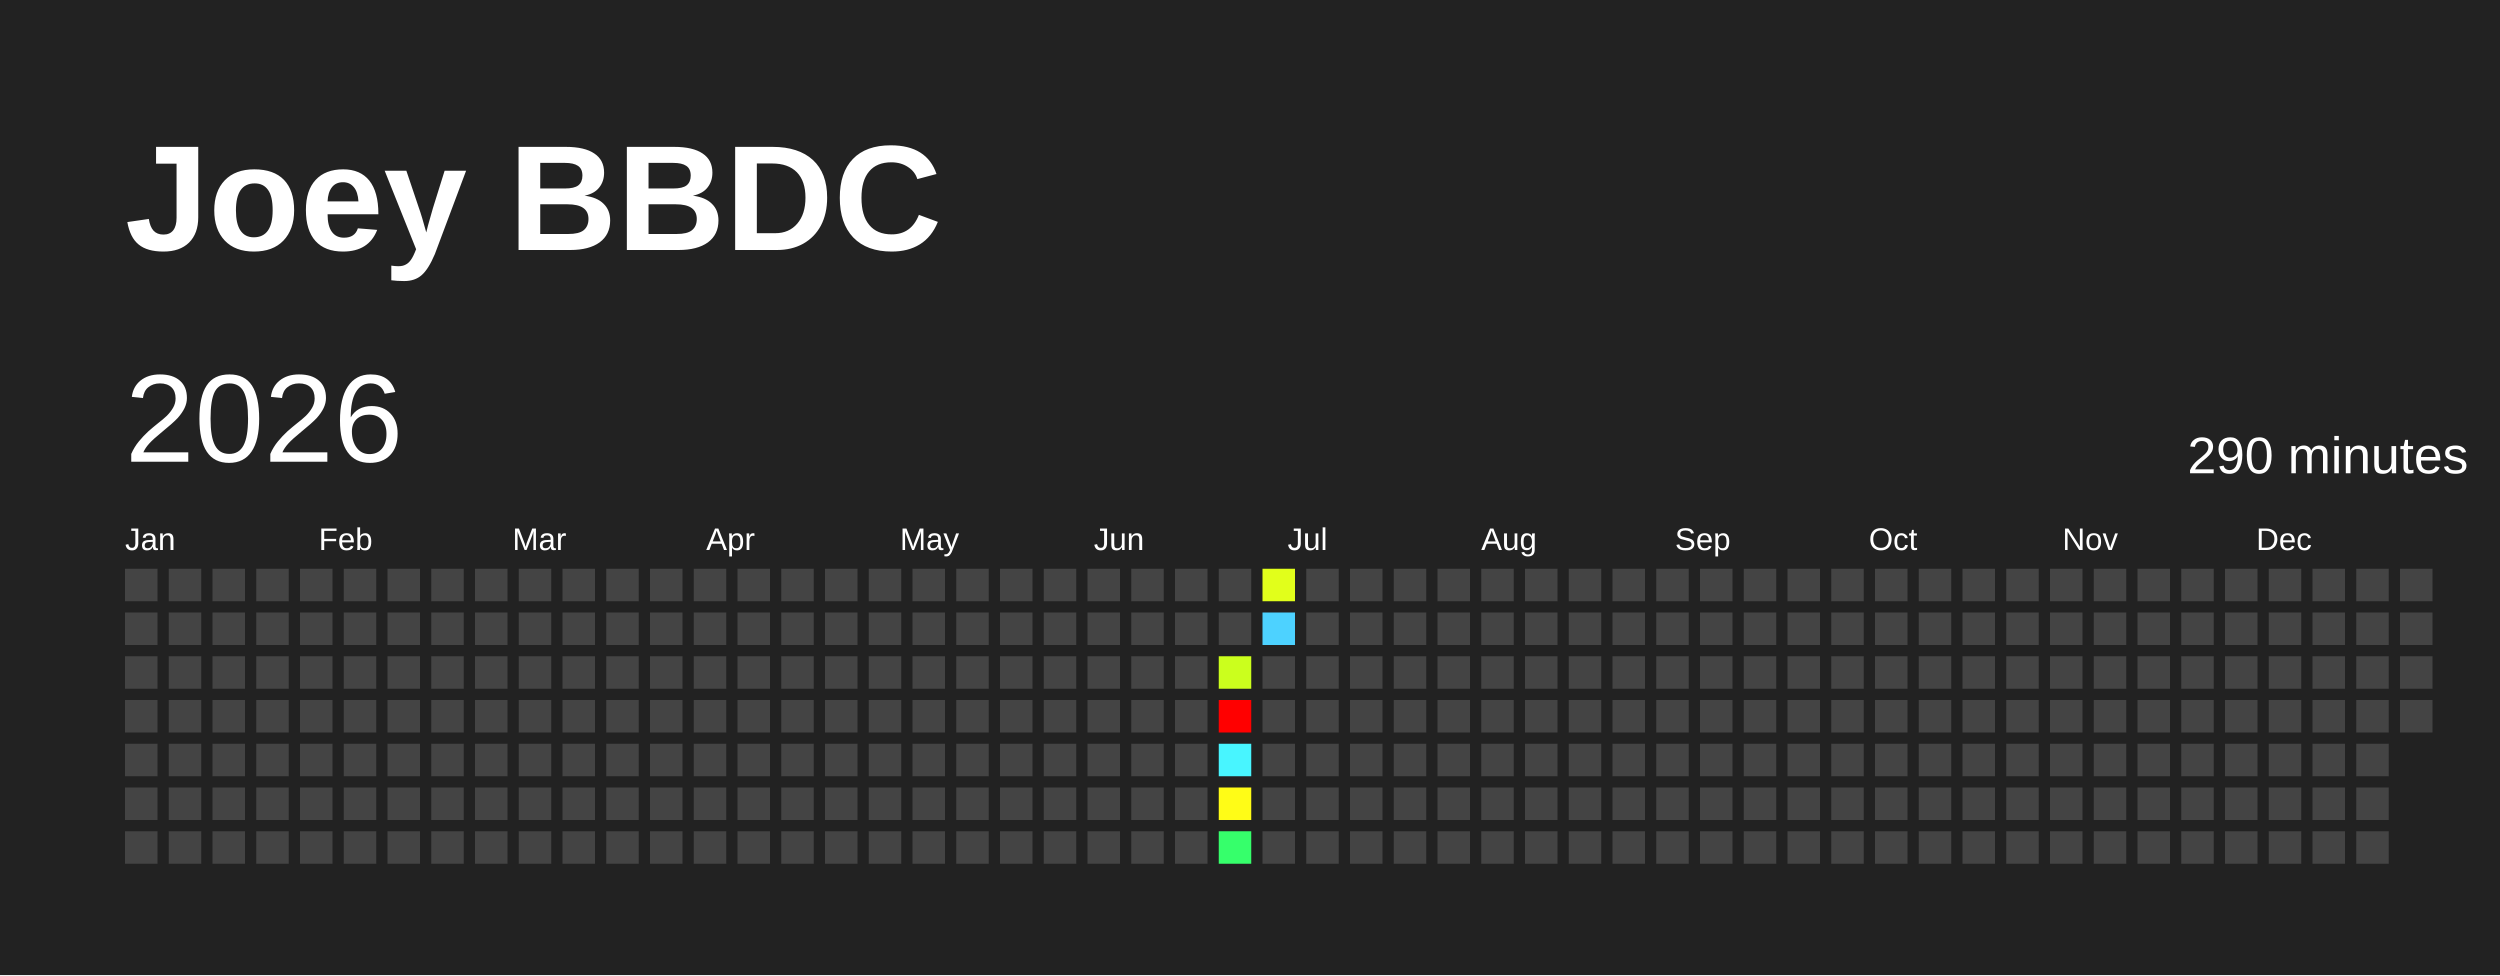
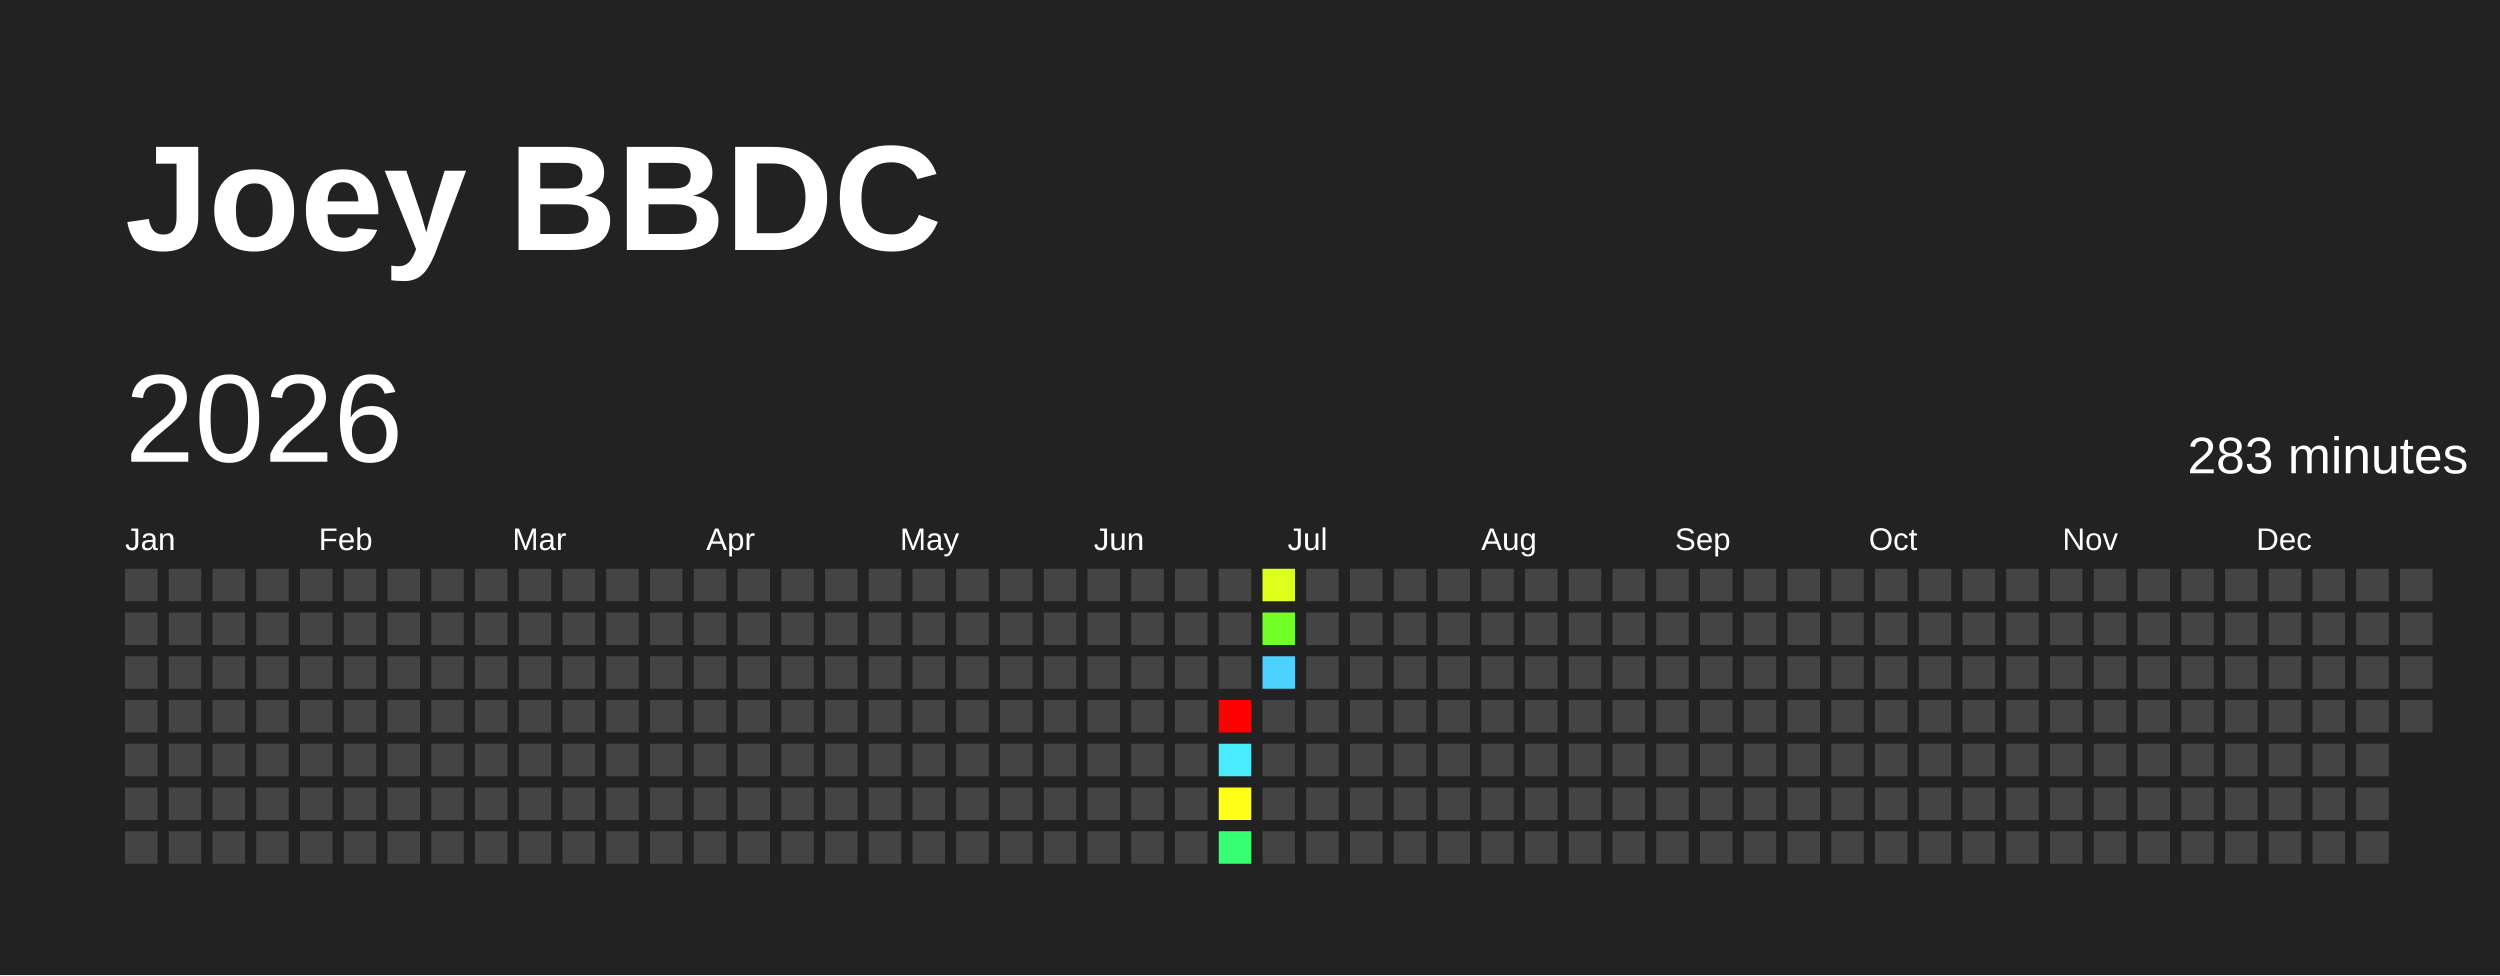
<svg xmlns="http://www.w3.org/2000/svg" baseProfile="full" height="78mm" version="1.1" viewBox="0,0,200,78" width="200mm">
  <defs />
  <rect fill="#222222" height="78" width="200" x="0" y="0" />
  <text fill="#FFFFFF" style="font-size:12px; font-family:Arial; font-weight:bold;" x="10" y="20">Joey BBDC</text>
  <text dominant-baseline="hanging" fill="#FFFFFF" style="font-size:10.0px; font-family:Arial;" x="10" y="30">2026</text>
-   <text dominant-baseline="hanging" fill="#FFFFFF" style="font-size:4.125px; font-family:Arial;" x="175" y="35">290 minutes</text>
+   <text dominant-baseline="hanging" fill="#FFFFFF" style="font-size:4.125px; font-family:Arial;" x="175" y="35">283 minutes</text>
  <text fill="#FFFFFF" style="font-size:2.5px; font-family:Arial" x="10.0" y="44">Jan</text>
  <text fill="#FFFFFF" style="font-size:2.5px; font-family:Arial" x="25.5" y="44">Feb</text>
  <text fill="#FFFFFF" style="font-size:2.5px; font-family:Arial" x="41.0" y="44">Mar</text>
  <text fill="#FFFFFF" style="font-size:2.5px; font-family:Arial" x="56.5" y="44">Apr</text>
  <text fill="#FFFFFF" style="font-size:2.5px; font-family:Arial" x="72.0" y="44">May</text>
  <text fill="#FFFFFF" style="font-size:2.5px; font-family:Arial" x="87.5" y="44">Jun</text>
  <text fill="#FFFFFF" style="font-size:2.5px; font-family:Arial" x="103.0" y="44">Jul</text>
  <text fill="#FFFFFF" style="font-size:2.5px; font-family:Arial" x="118.5" y="44">Aug</text>
  <text fill="#FFFFFF" style="font-size:2.5px; font-family:Arial" x="134.0" y="44">Sep</text>
  <text fill="#FFFFFF" style="font-size:2.5px; font-family:Arial" x="149.5" y="44">Oct</text>
  <text fill="#FFFFFF" style="font-size:2.5px; font-family:Arial" x="165.0" y="44">Nov</text>
  <text fill="#FFFFFF" style="font-size:2.5px; font-family:Arial" x="180.5" y="44">Dec</text>
  <rect fill="#444444" height="2.6" width="2.6" x="10.0" y="45.5" />
  <rect fill="#444444" height="2.6" width="2.6" x="10.0" y="49.0" />
  <rect fill="#444444" height="2.6" width="2.6" x="10.0" y="52.5" />
  <rect fill="#444444" height="2.6" width="2.6" x="10.0" y="56.0" />
  <rect fill="#444444" height="2.6" width="2.6" x="10.0" y="59.5" />
  <rect fill="#444444" height="2.6" width="2.6" x="10.0" y="63.0" />
  <rect fill="#444444" height="2.6" width="2.6" x="10.0" y="66.5" />
  <rect fill="#444444" height="2.6" width="2.6" x="13.5" y="45.5" />
  <rect fill="#444444" height="2.6" width="2.6" x="13.5" y="49.0" />
  <rect fill="#444444" height="2.6" width="2.6" x="13.5" y="52.5" />
  <rect fill="#444444" height="2.6" width="2.6" x="13.5" y="56.0" />
  <rect fill="#444444" height="2.6" width="2.6" x="13.5" y="59.5" />
  <rect fill="#444444" height="2.6" width="2.6" x="13.5" y="63.0" />
  <rect fill="#444444" height="2.6" width="2.6" x="13.5" y="66.5" />
  <rect fill="#444444" height="2.6" width="2.6" x="17.0" y="45.5" />
  <rect fill="#444444" height="2.6" width="2.6" x="17.0" y="49.0" />
  <rect fill="#444444" height="2.6" width="2.6" x="17.0" y="52.5" />
  <rect fill="#444444" height="2.6" width="2.6" x="17.0" y="56.0" />
  <rect fill="#444444" height="2.6" width="2.6" x="17.0" y="59.5" />
  <rect fill="#444444" height="2.6" width="2.6" x="17.0" y="63.0" />
  <rect fill="#444444" height="2.6" width="2.6" x="17.0" y="66.5" />
  <rect fill="#444444" height="2.6" width="2.6" x="20.5" y="45.5" />
  <rect fill="#444444" height="2.6" width="2.6" x="20.5" y="49.0" />
  <rect fill="#444444" height="2.6" width="2.6" x="20.5" y="52.5" />
  <rect fill="#444444" height="2.6" width="2.6" x="20.5" y="56.0" />
  <rect fill="#444444" height="2.6" width="2.6" x="20.5" y="59.5" />
  <rect fill="#444444" height="2.6" width="2.6" x="20.5" y="63.0" />
  <rect fill="#444444" height="2.6" width="2.6" x="20.5" y="66.5" />
  <rect fill="#444444" height="2.6" width="2.6" x="24.0" y="45.5" />
  <rect fill="#444444" height="2.6" width="2.6" x="24.0" y="49.0" />
  <rect fill="#444444" height="2.6" width="2.6" x="24.0" y="52.5" />
  <rect fill="#444444" height="2.6" width="2.6" x="24.0" y="56.0" />
  <rect fill="#444444" height="2.6" width="2.6" x="24.0" y="59.5" />
  <rect fill="#444444" height="2.6" width="2.6" x="24.0" y="63.0" />
  <rect fill="#444444" height="2.6" width="2.6" x="24.0" y="66.5" />
  <rect fill="#444444" height="2.6" width="2.6" x="27.5" y="45.5" />
  <rect fill="#444444" height="2.6" width="2.6" x="27.5" y="49.0" />
  <rect fill="#444444" height="2.6" width="2.6" x="27.5" y="52.5" />
  <rect fill="#444444" height="2.6" width="2.6" x="27.5" y="56.0" />
  <rect fill="#444444" height="2.6" width="2.6" x="27.5" y="59.5" />
  <rect fill="#444444" height="2.6" width="2.6" x="27.5" y="63.0" />
  <rect fill="#444444" height="2.6" width="2.6" x="27.5" y="66.5" />
  <rect fill="#444444" height="2.6" width="2.6" x="31.0" y="45.5" />
  <rect fill="#444444" height="2.6" width="2.6" x="31.0" y="49.0" />
  <rect fill="#444444" height="2.6" width="2.6" x="31.0" y="52.5" />
  <rect fill="#444444" height="2.6" width="2.6" x="31.0" y="56.0" />
  <rect fill="#444444" height="2.6" width="2.6" x="31.0" y="59.5" />
  <rect fill="#444444" height="2.6" width="2.6" x="31.0" y="63.0" />
  <rect fill="#444444" height="2.6" width="2.6" x="31.0" y="66.5" />
  <rect fill="#444444" height="2.6" width="2.6" x="34.5" y="45.5" />
  <rect fill="#444444" height="2.6" width="2.6" x="34.5" y="49.0" />
  <rect fill="#444444" height="2.6" width="2.6" x="34.5" y="52.5" />
  <rect fill="#444444" height="2.6" width="2.6" x="34.5" y="56.0" />
  <rect fill="#444444" height="2.6" width="2.6" x="34.5" y="59.5" />
  <rect fill="#444444" height="2.6" width="2.6" x="34.5" y="63.0" />
  <rect fill="#444444" height="2.6" width="2.6" x="34.5" y="66.5" />
  <rect fill="#444444" height="2.6" width="2.6" x="38.0" y="45.5" />
  <rect fill="#444444" height="2.6" width="2.6" x="38.0" y="49.0" />
  <rect fill="#444444" height="2.6" width="2.6" x="38.0" y="52.5" />
  <rect fill="#444444" height="2.6" width="2.6" x="38.0" y="56.0" />
  <rect fill="#444444" height="2.6" width="2.6" x="38.0" y="59.5" />
  <rect fill="#444444" height="2.6" width="2.6" x="38.0" y="63.0" />
  <rect fill="#444444" height="2.6" width="2.6" x="38.0" y="66.5" />
  <rect fill="#444444" height="2.6" width="2.6" x="41.5" y="45.5" />
  <rect fill="#444444" height="2.6" width="2.6" x="41.5" y="49.0" />
  <rect fill="#444444" height="2.6" width="2.6" x="41.5" y="52.5" />
  <rect fill="#444444" height="2.6" width="2.6" x="41.5" y="56.0" />
  <rect fill="#444444" height="2.6" width="2.6" x="41.5" y="59.5" />
  <rect fill="#444444" height="2.6" width="2.6" x="41.5" y="63.0" />
  <rect fill="#444444" height="2.6" width="2.6" x="41.5" y="66.5" />
  <rect fill="#444444" height="2.6" width="2.6" x="45.0" y="45.5" />
  <rect fill="#444444" height="2.6" width="2.6" x="45.0" y="49.0" />
  <rect fill="#444444" height="2.6" width="2.6" x="45.0" y="52.5" />
  <rect fill="#444444" height="2.6" width="2.6" x="45.0" y="56.0" />
  <rect fill="#444444" height="2.6" width="2.6" x="45.0" y="59.5" />
  <rect fill="#444444" height="2.6" width="2.6" x="45.0" y="63.0" />
  <rect fill="#444444" height="2.6" width="2.6" x="45.0" y="66.5" />
  <rect fill="#444444" height="2.6" width="2.6" x="48.5" y="45.5" />
  <rect fill="#444444" height="2.6" width="2.6" x="48.5" y="49.0" />
  <rect fill="#444444" height="2.6" width="2.6" x="48.5" y="52.5" />
  <rect fill="#444444" height="2.6" width="2.6" x="48.5" y="56.0" />
  <rect fill="#444444" height="2.6" width="2.6" x="48.5" y="59.5" />
  <rect fill="#444444" height="2.6" width="2.6" x="48.5" y="63.0" />
  <rect fill="#444444" height="2.6" width="2.6" x="48.5" y="66.5" />
  <rect fill="#444444" height="2.6" width="2.6" x="52.0" y="45.5" />
  <rect fill="#444444" height="2.6" width="2.6" x="52.0" y="49.0" />
  <rect fill="#444444" height="2.6" width="2.6" x="52.0" y="52.5" />
  <rect fill="#444444" height="2.6" width="2.6" x="52.0" y="56.0" />
  <rect fill="#444444" height="2.6" width="2.6" x="52.0" y="59.5" />
  <rect fill="#444444" height="2.6" width="2.6" x="52.0" y="63.0" />
  <rect fill="#444444" height="2.6" width="2.6" x="52.0" y="66.5" />
  <rect fill="#444444" height="2.6" width="2.6" x="55.5" y="45.5" />
  <rect fill="#444444" height="2.6" width="2.6" x="55.5" y="49.0" />
  <rect fill="#444444" height="2.6" width="2.6" x="55.5" y="52.5" />
  <rect fill="#444444" height="2.6" width="2.6" x="55.5" y="56.0" />
  <rect fill="#444444" height="2.6" width="2.6" x="55.5" y="59.5" />
  <rect fill="#444444" height="2.6" width="2.6" x="55.5" y="63.0" />
  <rect fill="#444444" height="2.6" width="2.6" x="55.5" y="66.5" />
  <rect fill="#444444" height="2.6" width="2.6" x="59.0" y="45.5" />
  <rect fill="#444444" height="2.6" width="2.6" x="59.0" y="49.0" />
  <rect fill="#444444" height="2.6" width="2.6" x="59.0" y="52.5" />
  <rect fill="#444444" height="2.6" width="2.6" x="59.0" y="56.0" />
  <rect fill="#444444" height="2.6" width="2.6" x="59.0" y="59.5" />
  <rect fill="#444444" height="2.6" width="2.6" x="59.0" y="63.0" />
  <rect fill="#444444" height="2.6" width="2.6" x="59.0" y="66.5" />
  <rect fill="#444444" height="2.6" width="2.6" x="62.5" y="45.5" />
  <rect fill="#444444" height="2.6" width="2.6" x="62.5" y="49.0" />
  <rect fill="#444444" height="2.6" width="2.6" x="62.5" y="52.5" />
  <rect fill="#444444" height="2.6" width="2.6" x="62.5" y="56.0" />
  <rect fill="#444444" height="2.6" width="2.6" x="62.5" y="59.5" />
  <rect fill="#444444" height="2.6" width="2.6" x="62.5" y="63.0" />
  <rect fill="#444444" height="2.6" width="2.6" x="62.5" y="66.5" />
  <rect fill="#444444" height="2.6" width="2.6" x="66.0" y="45.5" />
  <rect fill="#444444" height="2.6" width="2.6" x="66.0" y="49.0" />
  <rect fill="#444444" height="2.6" width="2.6" x="66.0" y="52.5" />
  <rect fill="#444444" height="2.6" width="2.6" x="66.0" y="56.0" />
  <rect fill="#444444" height="2.6" width="2.6" x="66.0" y="59.5" />
  <rect fill="#444444" height="2.6" width="2.6" x="66.0" y="63.0" />
  <rect fill="#444444" height="2.6" width="2.6" x="66.0" y="66.5" />
  <rect fill="#444444" height="2.6" width="2.6" x="69.5" y="45.5" />
  <rect fill="#444444" height="2.6" width="2.6" x="69.5" y="49.0" />
  <rect fill="#444444" height="2.6" width="2.6" x="69.5" y="52.5" />
  <rect fill="#444444" height="2.6" width="2.6" x="69.5" y="56.0" />
  <rect fill="#444444" height="2.6" width="2.6" x="69.5" y="59.5" />
  <rect fill="#444444" height="2.6" width="2.6" x="69.5" y="63.0" />
  <rect fill="#444444" height="2.6" width="2.6" x="69.5" y="66.5" />
  <rect fill="#444444" height="2.6" width="2.6" x="73.0" y="45.5" />
  <rect fill="#444444" height="2.6" width="2.6" x="73.0" y="49.0" />
  <rect fill="#444444" height="2.6" width="2.6" x="73.0" y="52.5" />
  <rect fill="#444444" height="2.6" width="2.6" x="73.0" y="56.0" />
  <rect fill="#444444" height="2.6" width="2.6" x="73.0" y="59.5" />
  <rect fill="#444444" height="2.6" width="2.6" x="73.0" y="63.0" />
  <rect fill="#444444" height="2.6" width="2.6" x="73.0" y="66.5" />
  <rect fill="#444444" height="2.6" width="2.6" x="76.5" y="45.5" />
  <rect fill="#444444" height="2.6" width="2.6" x="76.5" y="49.0" />
  <rect fill="#444444" height="2.6" width="2.6" x="76.5" y="52.5" />
  <rect fill="#444444" height="2.6" width="2.6" x="76.5" y="56.0" />
  <rect fill="#444444" height="2.6" width="2.6" x="76.5" y="59.5" />
  <rect fill="#444444" height="2.6" width="2.6" x="76.5" y="63.0" />
  <rect fill="#444444" height="2.6" width="2.6" x="76.5" y="66.5" />
  <rect fill="#444444" height="2.6" width="2.6" x="80.0" y="45.5" />
  <rect fill="#444444" height="2.6" width="2.6" x="80.0" y="49.0" />
  <rect fill="#444444" height="2.6" width="2.6" x="80.0" y="52.5" />
  <rect fill="#444444" height="2.6" width="2.6" x="80.0" y="56.0" />
  <rect fill="#444444" height="2.6" width="2.6" x="80.0" y="59.5" />
  <rect fill="#444444" height="2.6" width="2.6" x="80.0" y="63.0" />
  <rect fill="#444444" height="2.6" width="2.6" x="80.0" y="66.5" />
  <rect fill="#444444" height="2.6" width="2.6" x="83.5" y="45.5" />
  <rect fill="#444444" height="2.6" width="2.6" x="83.5" y="49.0" />
  <rect fill="#444444" height="2.6" width="2.6" x="83.5" y="52.5" />
  <rect fill="#444444" height="2.6" width="2.6" x="83.5" y="56.0" />
  <rect fill="#444444" height="2.6" width="2.6" x="83.5" y="59.5" />
  <rect fill="#444444" height="2.6" width="2.6" x="83.5" y="63.0" />
  <rect fill="#444444" height="2.6" width="2.6" x="83.5" y="66.5" />
  <rect fill="#444444" height="2.6" width="2.6" x="87.0" y="45.5" />
  <rect fill="#444444" height="2.6" width="2.6" x="87.0" y="49.0" />
  <rect fill="#444444" height="2.6" width="2.6" x="87.0" y="52.5" />
  <rect fill="#444444" height="2.6" width="2.6" x="87.0" y="56.0" />
  <rect fill="#444444" height="2.6" width="2.6" x="87.0" y="59.5" />
  <rect fill="#444444" height="2.6" width="2.6" x="87.0" y="63.0" />
  <rect fill="#444444" height="2.6" width="2.6" x="87.0" y="66.5" />
  <rect fill="#444444" height="2.6" width="2.6" x="90.5" y="45.5" />
  <rect fill="#444444" height="2.6" width="2.6" x="90.5" y="49.0" />
  <rect fill="#444444" height="2.6" width="2.6" x="90.5" y="52.5" />
  <rect fill="#444444" height="2.6" width="2.6" x="90.5" y="56.0" />
  <rect fill="#444444" height="2.6" width="2.6" x="90.5" y="59.5" />
  <rect fill="#444444" height="2.6" width="2.6" x="90.5" y="63.0" />
  <rect fill="#444444" height="2.6" width="2.6" x="90.5" y="66.5" />
  <rect fill="#444444" height="2.6" width="2.6" x="94.0" y="45.5" />
  <rect fill="#444444" height="2.6" width="2.6" x="94.0" y="49.0" />
  <rect fill="#444444" height="2.6" width="2.6" x="94.0" y="52.5" />
  <rect fill="#444444" height="2.6" width="2.6" x="94.0" y="56.0" />
  <rect fill="#444444" height="2.6" width="2.6" x="94.0" y="59.5" />
  <rect fill="#444444" height="2.6" width="2.6" x="94.0" y="63.0" />
  <rect fill="#444444" height="2.6" width="2.6" x="94.0" y="66.5" />
  <rect fill="#444444" height="2.6" width="2.6" x="97.5" y="45.5" />
  <rect fill="#444444" height="2.6" width="2.6" x="97.5" y="49.0" />
-   <rect fill="#cbff1d" height="2.6" width="2.6" x="97.5" y="52.5" />
+   <rect fill="#444444" height="2.6" width="2.6" x="97.5" y="52.5" />
  <rect fill="red" height="2.6" width="2.6" x="97.5" y="56.0" />
-   <rect fill="#48f5ff" height="2.6" width="2.6" x="97.5" y="59.5" />
-   <rect fill="#fffc17" height="2.6" width="2.6" x="97.5" y="63.0" />
-   <rect fill="#36ff6b" height="2.6" width="2.6" x="97.5" y="66.5" />
-   <rect fill="#e1ff1b" height="2.6" width="2.6" x="101.0" y="45.5" />
-   <rect fill="#4dd2ff" height="2.6" width="2.6" x="101.0" y="49.0" />
-   <rect fill="#444444" height="2.6" width="2.6" x="101.0" y="52.5" />
+   <rect fill="#49ecff" height="2.6" width="2.6" x="97.5" y="59.5" />
+   <rect fill="#ffff18" height="2.6" width="2.6" x="97.5" y="63.0" />
+   <rect fill="#36ff73" height="2.6" width="2.6" x="97.5" y="66.5" />
+   <rect fill="#ddff1b" height="2.6" width="2.6" x="101.0" y="45.5" />
+   <rect fill="#72ff27" height="2.6" width="2.6" x="101.0" y="49.0" />
+   <rect fill="#4dd2ff" height="2.6" width="2.6" x="101.0" y="52.5" />
  <rect fill="#444444" height="2.6" width="2.6" x="101.0" y="56.0" />
  <rect fill="#444444" height="2.6" width="2.6" x="101.0" y="59.5" />
  <rect fill="#444444" height="2.6" width="2.6" x="101.0" y="63.0" />
  <rect fill="#444444" height="2.6" width="2.6" x="101.0" y="66.5" />
  <rect fill="#444444" height="2.6" width="2.6" x="104.5" y="45.5" />
  <rect fill="#444444" height="2.6" width="2.6" x="104.5" y="49.0" />
  <rect fill="#444444" height="2.6" width="2.6" x="104.5" y="52.5" />
  <rect fill="#444444" height="2.6" width="2.6" x="104.5" y="56.0" />
  <rect fill="#444444" height="2.6" width="2.6" x="104.5" y="59.5" />
  <rect fill="#444444" height="2.6" width="2.6" x="104.5" y="63.0" />
  <rect fill="#444444" height="2.6" width="2.6" x="104.5" y="66.5" />
  <rect fill="#444444" height="2.6" width="2.6" x="108.0" y="45.5" />
  <rect fill="#444444" height="2.6" width="2.6" x="108.0" y="49.0" />
  <rect fill="#444444" height="2.6" width="2.6" x="108.0" y="52.5" />
  <rect fill="#444444" height="2.6" width="2.6" x="108.0" y="56.0" />
  <rect fill="#444444" height="2.6" width="2.6" x="108.0" y="59.5" />
  <rect fill="#444444" height="2.6" width="2.6" x="108.0" y="63.0" />
  <rect fill="#444444" height="2.6" width="2.6" x="108.0" y="66.5" />
  <rect fill="#444444" height="2.6" width="2.6" x="111.5" y="45.5" />
  <rect fill="#444444" height="2.6" width="2.6" x="111.5" y="49.0" />
  <rect fill="#444444" height="2.6" width="2.6" x="111.5" y="52.5" />
  <rect fill="#444444" height="2.6" width="2.6" x="111.5" y="56.0" />
  <rect fill="#444444" height="2.6" width="2.6" x="111.5" y="59.5" />
  <rect fill="#444444" height="2.6" width="2.6" x="111.5" y="63.0" />
  <rect fill="#444444" height="2.6" width="2.6" x="111.5" y="66.5" />
  <rect fill="#444444" height="2.6" width="2.6" x="115.0" y="45.5" />
  <rect fill="#444444" height="2.6" width="2.6" x="115.0" y="49.0" />
  <rect fill="#444444" height="2.6" width="2.6" x="115.0" y="52.5" />
  <rect fill="#444444" height="2.6" width="2.6" x="115.0" y="56.0" />
  <rect fill="#444444" height="2.6" width="2.6" x="115.0" y="59.5" />
  <rect fill="#444444" height="2.6" width="2.6" x="115.0" y="63.0" />
  <rect fill="#444444" height="2.6" width="2.6" x="115.0" y="66.5" />
  <rect fill="#444444" height="2.6" width="2.6" x="118.5" y="45.5" />
  <rect fill="#444444" height="2.6" width="2.6" x="118.5" y="49.0" />
  <rect fill="#444444" height="2.6" width="2.6" x="118.5" y="52.5" />
  <rect fill="#444444" height="2.6" width="2.6" x="118.5" y="56.0" />
  <rect fill="#444444" height="2.6" width="2.6" x="118.5" y="59.5" />
  <rect fill="#444444" height="2.6" width="2.6" x="118.5" y="63.0" />
  <rect fill="#444444" height="2.6" width="2.6" x="118.5" y="66.5" />
  <rect fill="#444444" height="2.6" width="2.6" x="122.0" y="45.5" />
  <rect fill="#444444" height="2.6" width="2.6" x="122.0" y="49.0" />
  <rect fill="#444444" height="2.6" width="2.6" x="122.0" y="52.5" />
  <rect fill="#444444" height="2.6" width="2.6" x="122.0" y="56.0" />
  <rect fill="#444444" height="2.6" width="2.6" x="122.0" y="59.5" />
  <rect fill="#444444" height="2.6" width="2.6" x="122.0" y="63.0" />
  <rect fill="#444444" height="2.6" width="2.6" x="122.0" y="66.5" />
  <rect fill="#444444" height="2.6" width="2.6" x="125.5" y="45.5" />
  <rect fill="#444444" height="2.6" width="2.6" x="125.5" y="49.0" />
  <rect fill="#444444" height="2.6" width="2.6" x="125.5" y="52.5" />
  <rect fill="#444444" height="2.6" width="2.6" x="125.5" y="56.0" />
  <rect fill="#444444" height="2.6" width="2.6" x="125.5" y="59.5" />
  <rect fill="#444444" height="2.6" width="2.6" x="125.5" y="63.0" />
  <rect fill="#444444" height="2.6" width="2.6" x="125.5" y="66.5" />
  <rect fill="#444444" height="2.6" width="2.6" x="129.0" y="45.5" />
  <rect fill="#444444" height="2.6" width="2.6" x="129.0" y="49.0" />
  <rect fill="#444444" height="2.6" width="2.6" x="129.0" y="52.5" />
  <rect fill="#444444" height="2.6" width="2.6" x="129.0" y="56.0" />
  <rect fill="#444444" height="2.6" width="2.6" x="129.0" y="59.5" />
  <rect fill="#444444" height="2.6" width="2.6" x="129.0" y="63.0" />
  <rect fill="#444444" height="2.6" width="2.6" x="129.0" y="66.5" />
  <rect fill="#444444" height="2.6" width="2.6" x="132.5" y="45.5" />
  <rect fill="#444444" height="2.6" width="2.6" x="132.5" y="49.0" />
  <rect fill="#444444" height="2.6" width="2.6" x="132.5" y="52.5" />
  <rect fill="#444444" height="2.6" width="2.6" x="132.5" y="56.0" />
  <rect fill="#444444" height="2.6" width="2.6" x="132.5" y="59.5" />
  <rect fill="#444444" height="2.6" width="2.6" x="132.5" y="63.0" />
  <rect fill="#444444" height="2.6" width="2.6" x="132.5" y="66.5" />
  <rect fill="#444444" height="2.6" width="2.6" x="136.0" y="45.5" />
  <rect fill="#444444" height="2.6" width="2.6" x="136.0" y="49.0" />
  <rect fill="#444444" height="2.6" width="2.6" x="136.0" y="52.5" />
  <rect fill="#444444" height="2.6" width="2.6" x="136.0" y="56.0" />
  <rect fill="#444444" height="2.6" width="2.6" x="136.0" y="59.5" />
  <rect fill="#444444" height="2.6" width="2.6" x="136.0" y="63.0" />
  <rect fill="#444444" height="2.6" width="2.6" x="136.0" y="66.5" />
  <rect fill="#444444" height="2.6" width="2.6" x="139.5" y="45.5" />
  <rect fill="#444444" height="2.6" width="2.6" x="139.5" y="49.0" />
  <rect fill="#444444" height="2.6" width="2.6" x="139.5" y="52.5" />
  <rect fill="#444444" height="2.6" width="2.6" x="139.5" y="56.0" />
  <rect fill="#444444" height="2.6" width="2.6" x="139.5" y="59.5" />
  <rect fill="#444444" height="2.6" width="2.6" x="139.5" y="63.0" />
  <rect fill="#444444" height="2.6" width="2.6" x="139.5" y="66.5" />
  <rect fill="#444444" height="2.6" width="2.6" x="143.0" y="45.5" />
  <rect fill="#444444" height="2.6" width="2.6" x="143.0" y="49.0" />
  <rect fill="#444444" height="2.6" width="2.6" x="143.0" y="52.5" />
  <rect fill="#444444" height="2.6" width="2.6" x="143.0" y="56.0" />
  <rect fill="#444444" height="2.6" width="2.6" x="143.0" y="59.5" />
  <rect fill="#444444" height="2.6" width="2.6" x="143.0" y="63.0" />
  <rect fill="#444444" height="2.6" width="2.6" x="143.0" y="66.5" />
  <rect fill="#444444" height="2.6" width="2.6" x="146.5" y="45.5" />
  <rect fill="#444444" height="2.6" width="2.6" x="146.5" y="49.0" />
  <rect fill="#444444" height="2.6" width="2.6" x="146.5" y="52.5" />
  <rect fill="#444444" height="2.6" width="2.6" x="146.5" y="56.0" />
  <rect fill="#444444" height="2.6" width="2.6" x="146.5" y="59.5" />
  <rect fill="#444444" height="2.6" width="2.6" x="146.5" y="63.0" />
  <rect fill="#444444" height="2.6" width="2.6" x="146.5" y="66.5" />
  <rect fill="#444444" height="2.6" width="2.6" x="150.0" y="45.5" />
  <rect fill="#444444" height="2.6" width="2.6" x="150.0" y="49.0" />
  <rect fill="#444444" height="2.6" width="2.6" x="150.0" y="52.5" />
  <rect fill="#444444" height="2.6" width="2.6" x="150.0" y="56.0" />
  <rect fill="#444444" height="2.6" width="2.6" x="150.0" y="59.5" />
  <rect fill="#444444" height="2.6" width="2.6" x="150.0" y="63.0" />
  <rect fill="#444444" height="2.6" width="2.6" x="150.0" y="66.5" />
  <rect fill="#444444" height="2.6" width="2.6" x="153.5" y="45.5" />
  <rect fill="#444444" height="2.6" width="2.6" x="153.5" y="49.0" />
  <rect fill="#444444" height="2.6" width="2.6" x="153.5" y="52.5" />
  <rect fill="#444444" height="2.6" width="2.6" x="153.5" y="56.0" />
  <rect fill="#444444" height="2.6" width="2.6" x="153.5" y="59.5" />
  <rect fill="#444444" height="2.6" width="2.6" x="153.5" y="63.0" />
  <rect fill="#444444" height="2.6" width="2.6" x="153.5" y="66.5" />
  <rect fill="#444444" height="2.6" width="2.6" x="157.0" y="45.5" />
  <rect fill="#444444" height="2.6" width="2.6" x="157.0" y="49.0" />
  <rect fill="#444444" height="2.6" width="2.6" x="157.0" y="52.5" />
  <rect fill="#444444" height="2.6" width="2.6" x="157.0" y="56.0" />
  <rect fill="#444444" height="2.6" width="2.6" x="157.0" y="59.5" />
  <rect fill="#444444" height="2.6" width="2.6" x="157.0" y="63.0" />
  <rect fill="#444444" height="2.6" width="2.6" x="157.0" y="66.5" />
  <rect fill="#444444" height="2.6" width="2.6" x="160.5" y="45.5" />
  <rect fill="#444444" height="2.6" width="2.6" x="160.5" y="49.0" />
  <rect fill="#444444" height="2.6" width="2.6" x="160.5" y="52.5" />
  <rect fill="#444444" height="2.6" width="2.6" x="160.5" y="56.0" />
  <rect fill="#444444" height="2.6" width="2.6" x="160.5" y="59.5" />
  <rect fill="#444444" height="2.6" width="2.6" x="160.5" y="63.0" />
  <rect fill="#444444" height="2.6" width="2.6" x="160.5" y="66.5" />
  <rect fill="#444444" height="2.6" width="2.6" x="164.0" y="45.5" />
  <rect fill="#444444" height="2.6" width="2.6" x="164.0" y="49.0" />
  <rect fill="#444444" height="2.6" width="2.6" x="164.0" y="52.5" />
  <rect fill="#444444" height="2.6" width="2.6" x="164.0" y="56.0" />
  <rect fill="#444444" height="2.6" width="2.6" x="164.0" y="59.5" />
  <rect fill="#444444" height="2.6" width="2.6" x="164.0" y="63.0" />
  <rect fill="#444444" height="2.6" width="2.6" x="164.0" y="66.5" />
  <rect fill="#444444" height="2.6" width="2.6" x="167.5" y="45.5" />
  <rect fill="#444444" height="2.6" width="2.6" x="167.5" y="49.0" />
  <rect fill="#444444" height="2.6" width="2.6" x="167.5" y="52.5" />
  <rect fill="#444444" height="2.6" width="2.6" x="167.5" y="56.0" />
  <rect fill="#444444" height="2.6" width="2.6" x="167.5" y="59.5" />
  <rect fill="#444444" height="2.6" width="2.6" x="167.5" y="63.0" />
  <rect fill="#444444" height="2.6" width="2.6" x="167.5" y="66.5" />
  <rect fill="#444444" height="2.6" width="2.6" x="171.0" y="45.5" />
  <rect fill="#444444" height="2.6" width="2.6" x="171.0" y="49.0" />
  <rect fill="#444444" height="2.6" width="2.6" x="171.0" y="52.5" />
  <rect fill="#444444" height="2.6" width="2.6" x="171.0" y="56.0" />
  <rect fill="#444444" height="2.6" width="2.6" x="171.0" y="59.5" />
  <rect fill="#444444" height="2.6" width="2.6" x="171.0" y="63.0" />
  <rect fill="#444444" height="2.6" width="2.6" x="171.0" y="66.5" />
  <rect fill="#444444" height="2.6" width="2.6" x="174.5" y="45.5" />
  <rect fill="#444444" height="2.6" width="2.6" x="174.5" y="49.0" />
  <rect fill="#444444" height="2.6" width="2.6" x="174.5" y="52.5" />
  <rect fill="#444444" height="2.6" width="2.6" x="174.5" y="56.0" />
  <rect fill="#444444" height="2.6" width="2.6" x="174.5" y="59.5" />
  <rect fill="#444444" height="2.6" width="2.6" x="174.5" y="63.0" />
  <rect fill="#444444" height="2.6" width="2.6" x="174.5" y="66.5" />
  <rect fill="#444444" height="2.6" width="2.6" x="178.0" y="45.5" />
  <rect fill="#444444" height="2.6" width="2.6" x="178.0" y="49.0" />
  <rect fill="#444444" height="2.6" width="2.6" x="178.0" y="52.5" />
  <rect fill="#444444" height="2.6" width="2.6" x="178.0" y="56.0" />
  <rect fill="#444444" height="2.6" width="2.6" x="178.0" y="59.5" />
  <rect fill="#444444" height="2.6" width="2.6" x="178.0" y="63.0" />
  <rect fill="#444444" height="2.6" width="2.6" x="178.0" y="66.5" />
  <rect fill="#444444" height="2.6" width="2.6" x="181.5" y="45.5" />
  <rect fill="#444444" height="2.6" width="2.6" x="181.5" y="49.0" />
  <rect fill="#444444" height="2.6" width="2.6" x="181.5" y="52.5" />
  <rect fill="#444444" height="2.6" width="2.6" x="181.5" y="56.0" />
  <rect fill="#444444" height="2.6" width="2.6" x="181.5" y="59.5" />
  <rect fill="#444444" height="2.6" width="2.6" x="181.5" y="63.0" />
  <rect fill="#444444" height="2.6" width="2.6" x="181.5" y="66.5" />
  <rect fill="#444444" height="2.6" width="2.6" x="185.0" y="45.5" />
  <rect fill="#444444" height="2.6" width="2.6" x="185.0" y="49.0" />
  <rect fill="#444444" height="2.6" width="2.6" x="185.0" y="52.5" />
  <rect fill="#444444" height="2.6" width="2.6" x="185.0" y="56.0" />
  <rect fill="#444444" height="2.6" width="2.6" x="185.0" y="59.5" />
  <rect fill="#444444" height="2.6" width="2.6" x="185.0" y="63.0" />
  <rect fill="#444444" height="2.6" width="2.6" x="185.0" y="66.5" />
  <rect fill="#444444" height="2.6" width="2.6" x="188.5" y="45.5" />
  <rect fill="#444444" height="2.6" width="2.6" x="188.5" y="49.0" />
  <rect fill="#444444" height="2.6" width="2.6" x="188.5" y="52.5" />
  <rect fill="#444444" height="2.6" width="2.6" x="188.5" y="56.0" />
  <rect fill="#444444" height="2.6" width="2.6" x="188.5" y="59.5" />
  <rect fill="#444444" height="2.6" width="2.6" x="188.5" y="63.0" />
  <rect fill="#444444" height="2.6" width="2.6" x="188.5" y="66.5" />
  <rect fill="#444444" height="2.6" width="2.6" x="192.0" y="45.5" />
  <rect fill="#444444" height="2.6" width="2.6" x="192.0" y="49.0" />
  <rect fill="#444444" height="2.6" width="2.6" x="192.0" y="52.5" />
  <rect fill="#444444" height="2.6" width="2.6" x="192.0" y="56.0" />
</svg>
